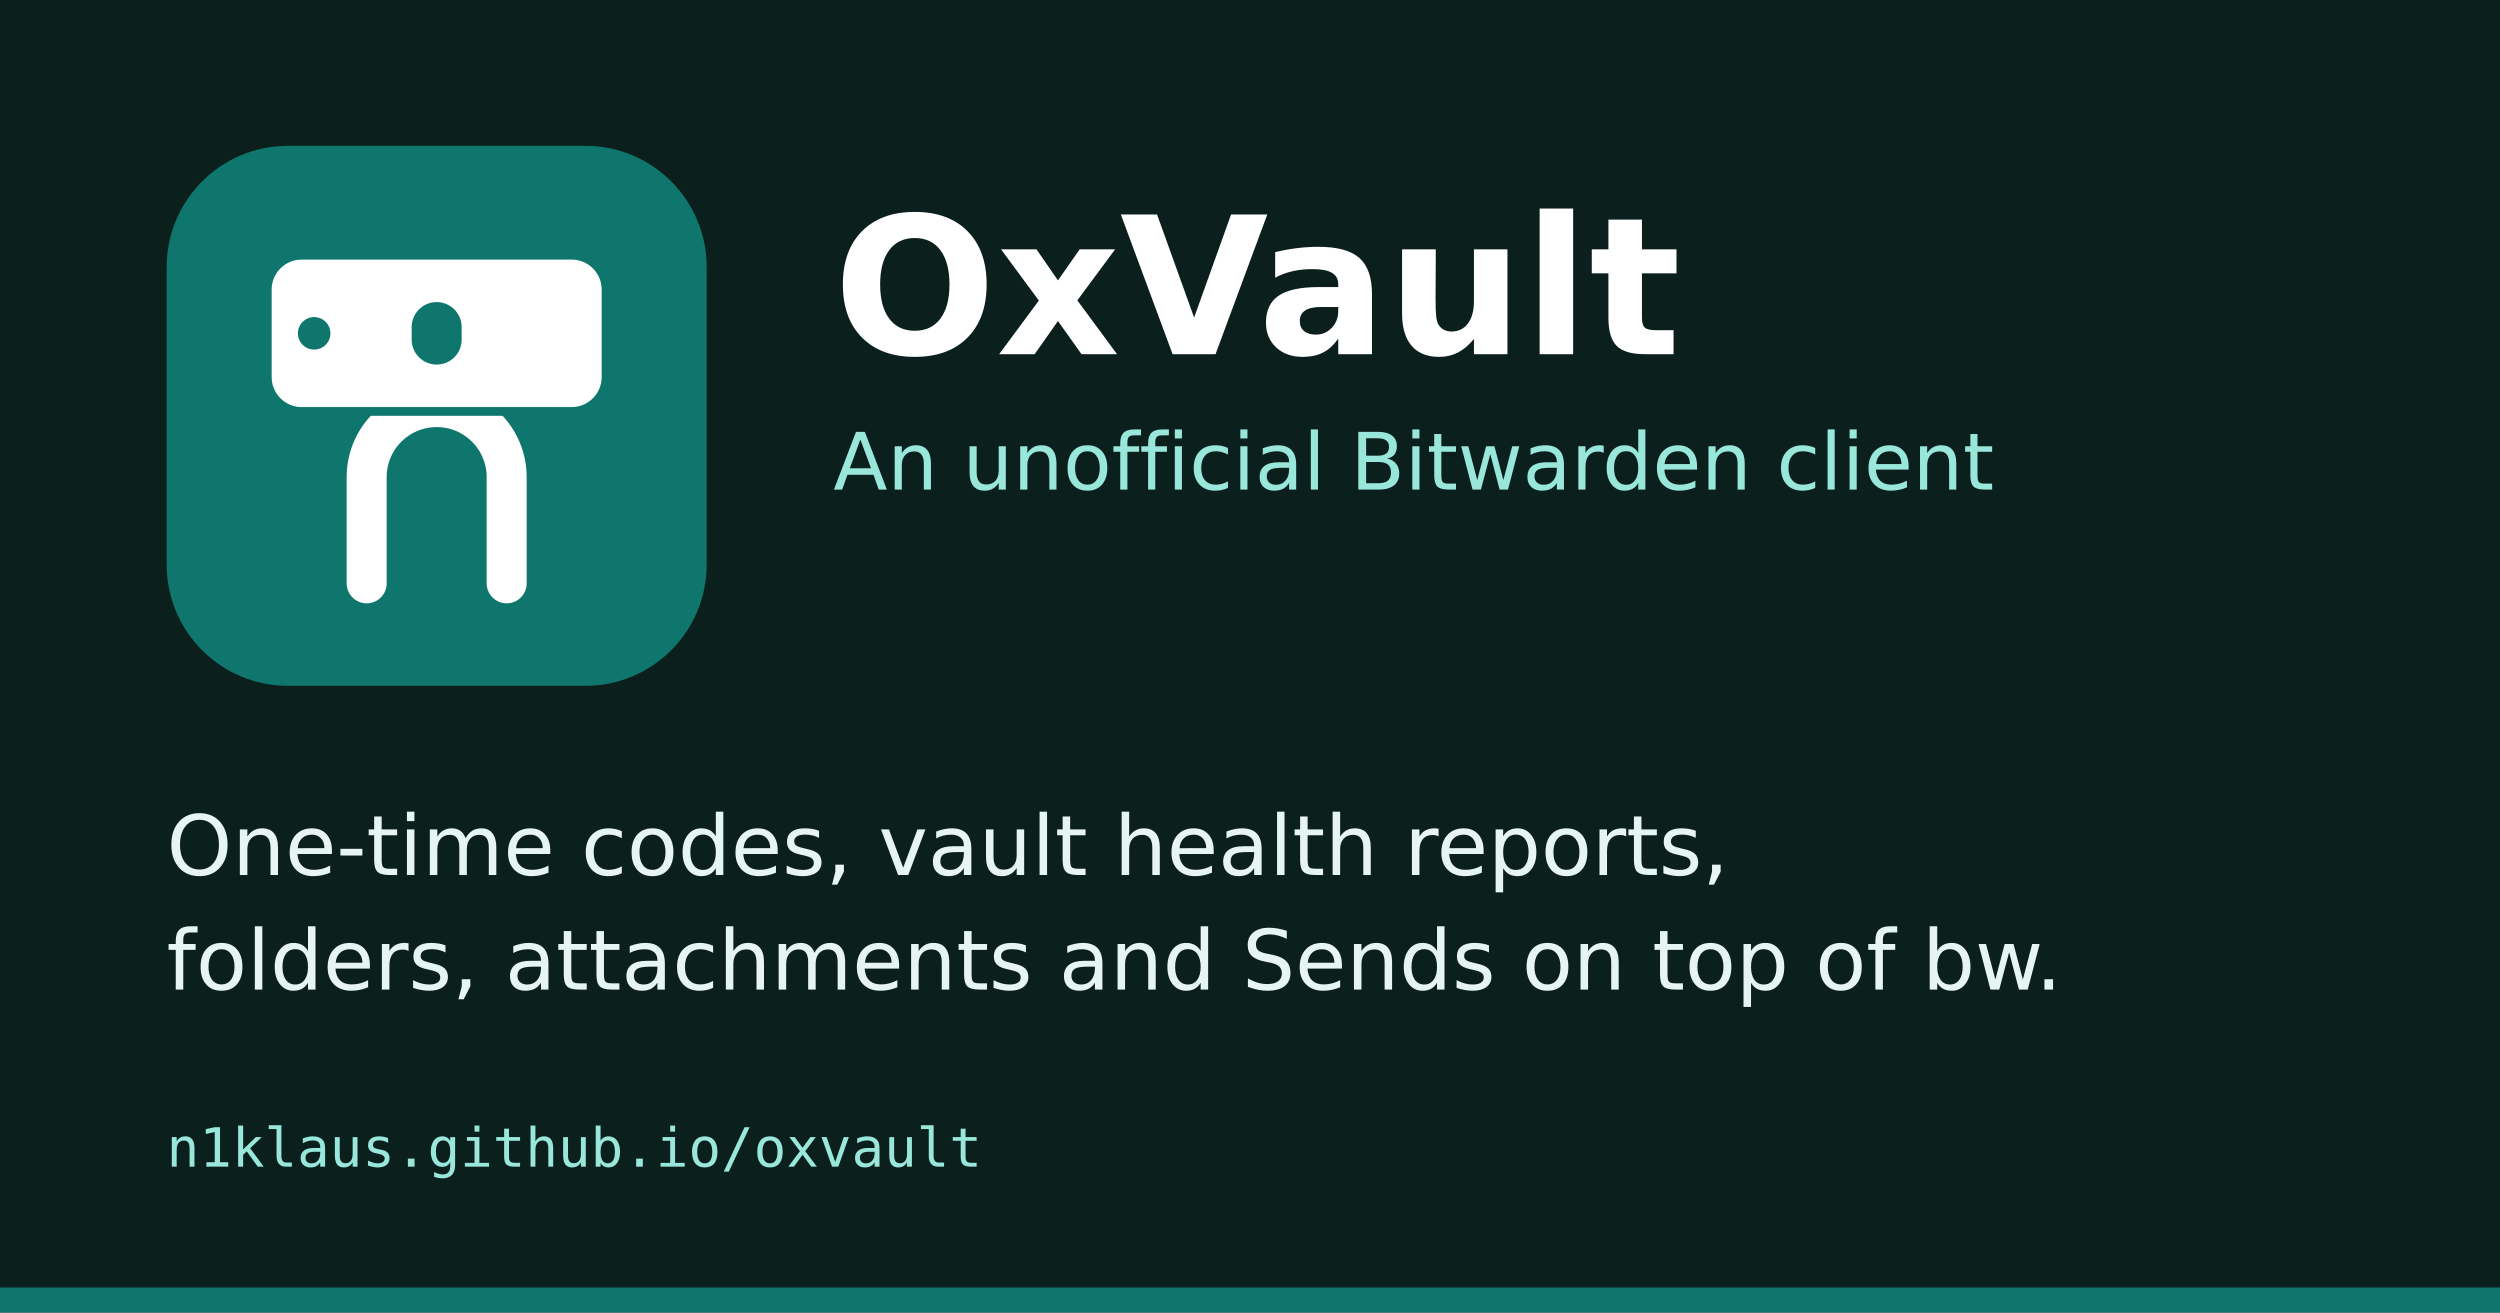
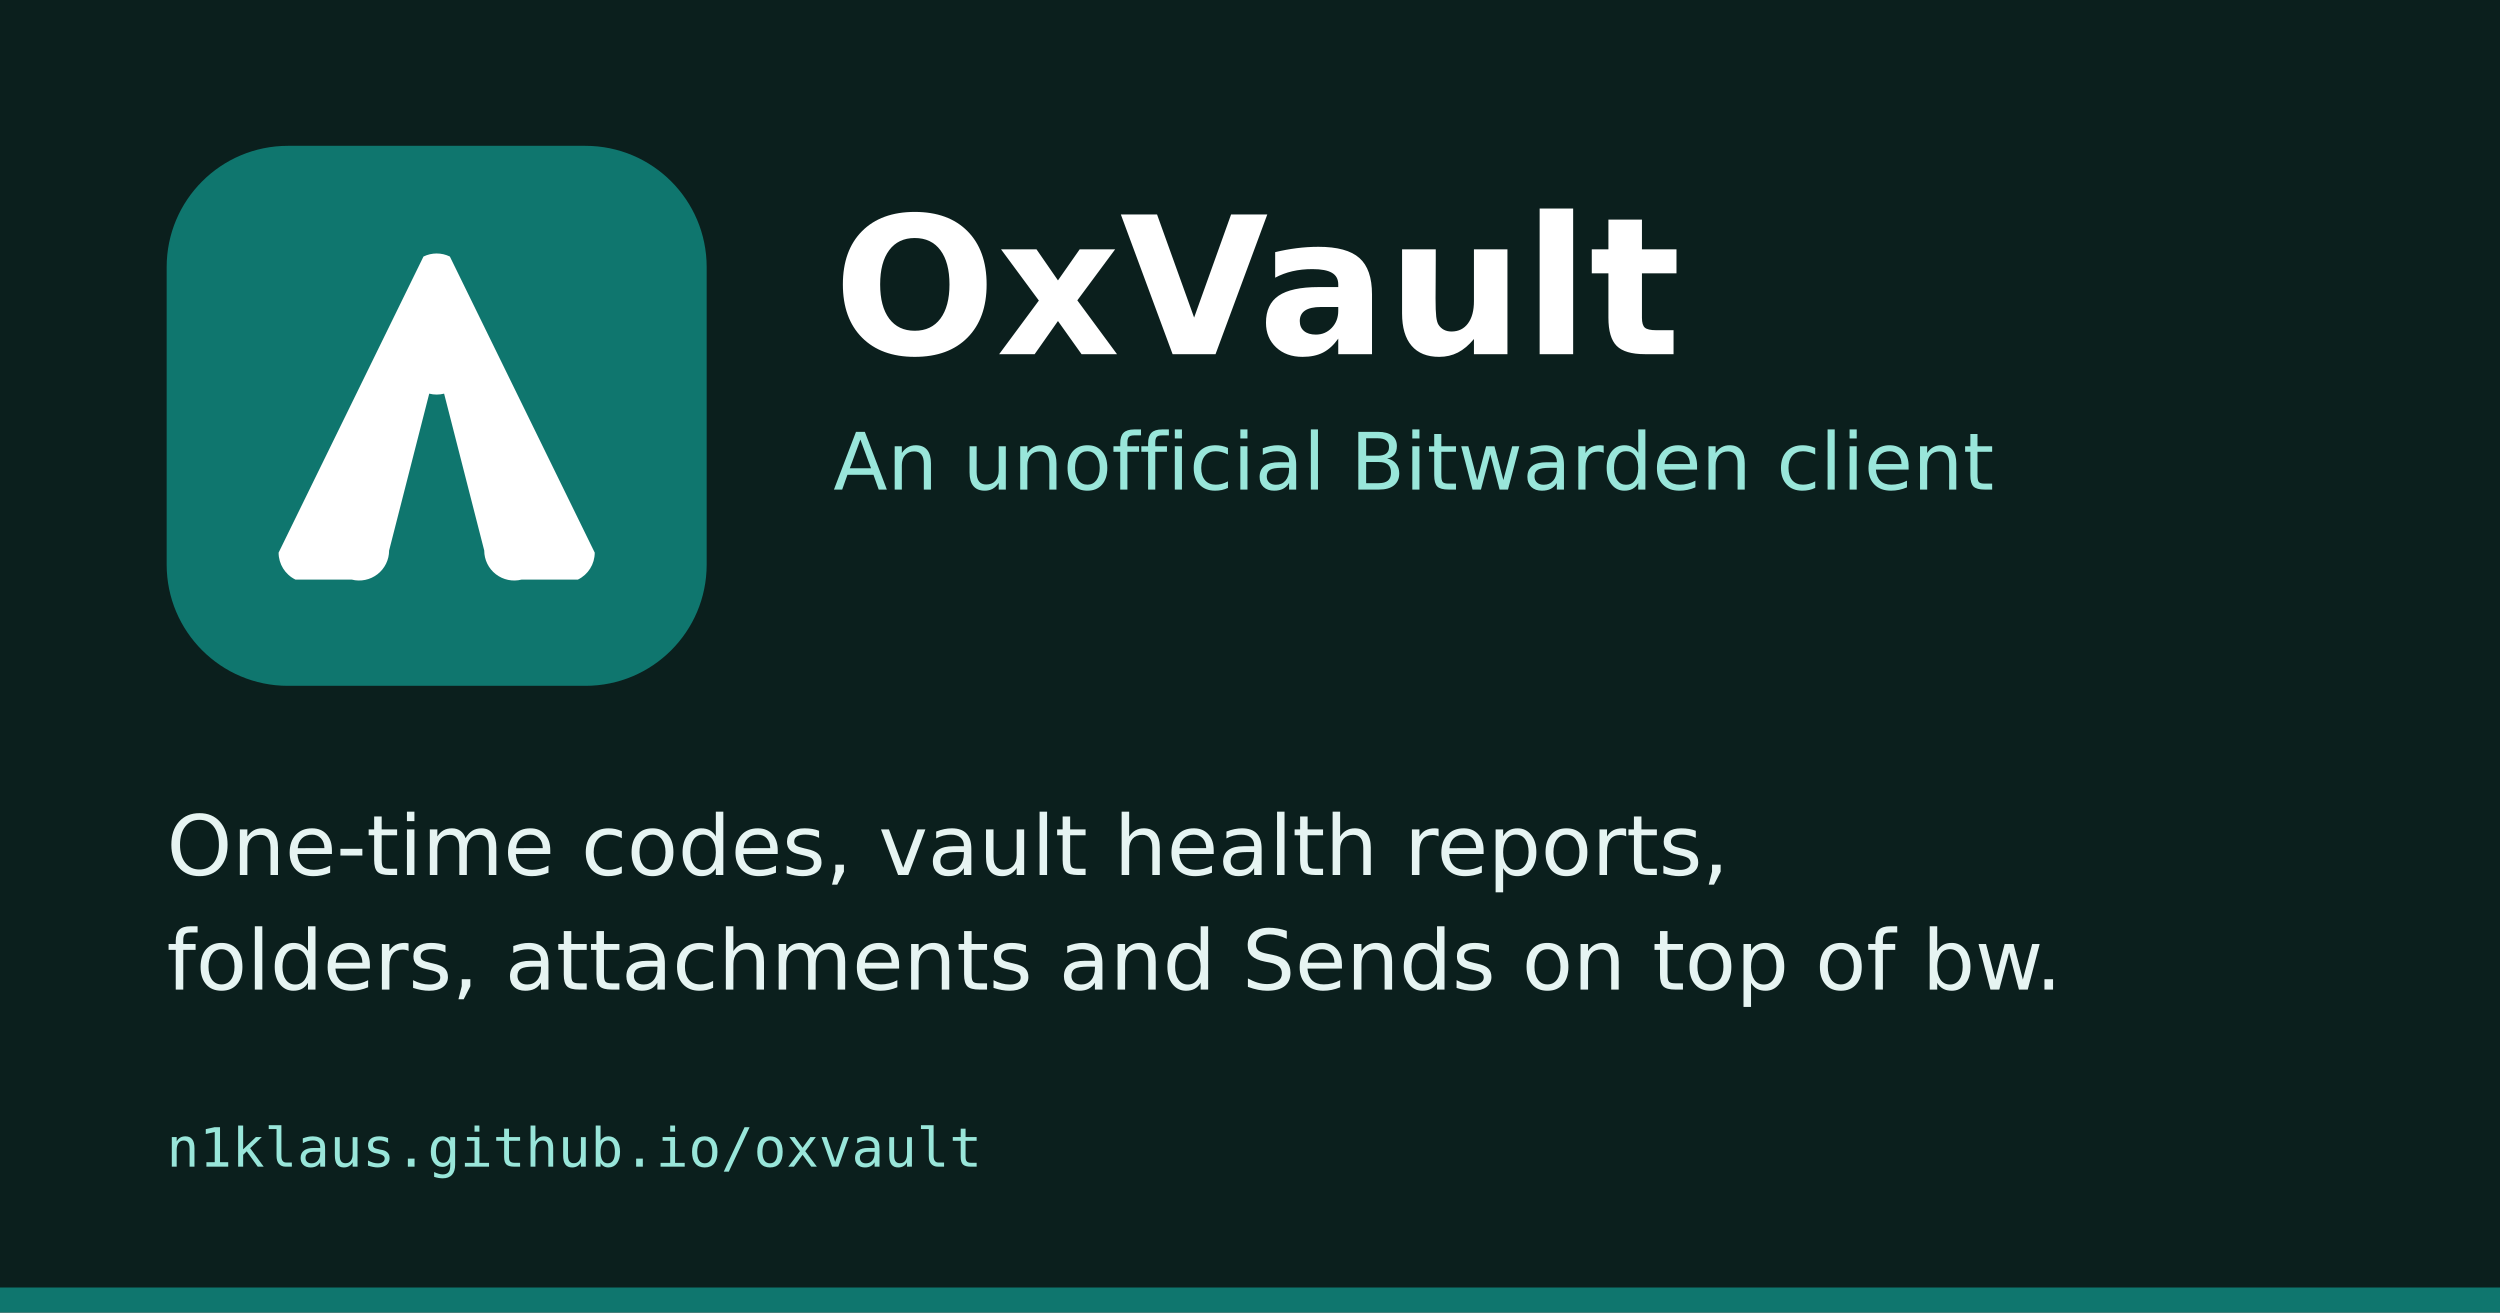
<svg xmlns="http://www.w3.org/2000/svg" width="1200" height="630" viewBox="0 0 1200 630">
  <rect width="1200" height="630" fill="#0B1F1D" />
  <rect x="0" y="618" width="1200" height="12" fill="#0F766E" />
  <g transform="translate(80,70) scale(0.3) translate(-80,-80)">
    <rect x="80" y="80" width="864" height="864" rx="194" fill="#0F766E" />
-     <path d="M400 780 V610 a112 112 0 0 1 224 0 V780" fill="none" stroke="#FFFFFF" stroke-width="64" stroke-linecap="round" />
-     <rect x="248" y="262" width="528" height="236" rx="48" fill="#FFFFFF" stroke="#0F766E" stroke-width="28" paint-order="stroke" />
-     <rect x="472" y="330" width="80" height="100" rx="40" fill="#0F766E" />
-     <circle cx="316" cy="380" r="26" fill="#0F766E" />
+     <path d="M490.9 257.12 A48 48 0 0 1 533.1 257.12 L764.9 730.88 A48 48 0 0 1 738 774 L648 774 A48 48 0 0 1 588.1 727.5 L523.9 476.5 A48 48 0 0 1 500.1 476.5 L435.9 727.5 A48 48 0 0 1 376 774 L286 774 A48 48 0 0 1 259.1 730.88 Z" fill="#FFFFFF" />
  </g>
  <text x="400" y="170" font-family="DejaVu Sans, Noto Sans, sans-serif" font-size="92" font-weight="700" fill="#FFFFFF">OxVault</text>
  <text x="400" y="235" font-family="DejaVu Sans, Noto Sans, sans-serif" font-size="38" fill="#99E6DA">An unofficial Bitwarden client</text>
  <text x="80" y="420" font-family="DejaVu Sans, Noto Sans, sans-serif" font-size="40" fill="#E6F4F2">One-time codes, vault health reports,</text>
  <text x="80" y="475" font-family="DejaVu Sans, Noto Sans, sans-serif" font-size="40" fill="#E6F4F2">folders, attachments and Sends on top of bw.</text>
  <text x="80" y="560" font-family="DejaVu Sans Mono, monospace" font-size="26" fill="#99E6DA">n1klaus.github.io/oxvault</text>
</svg>
